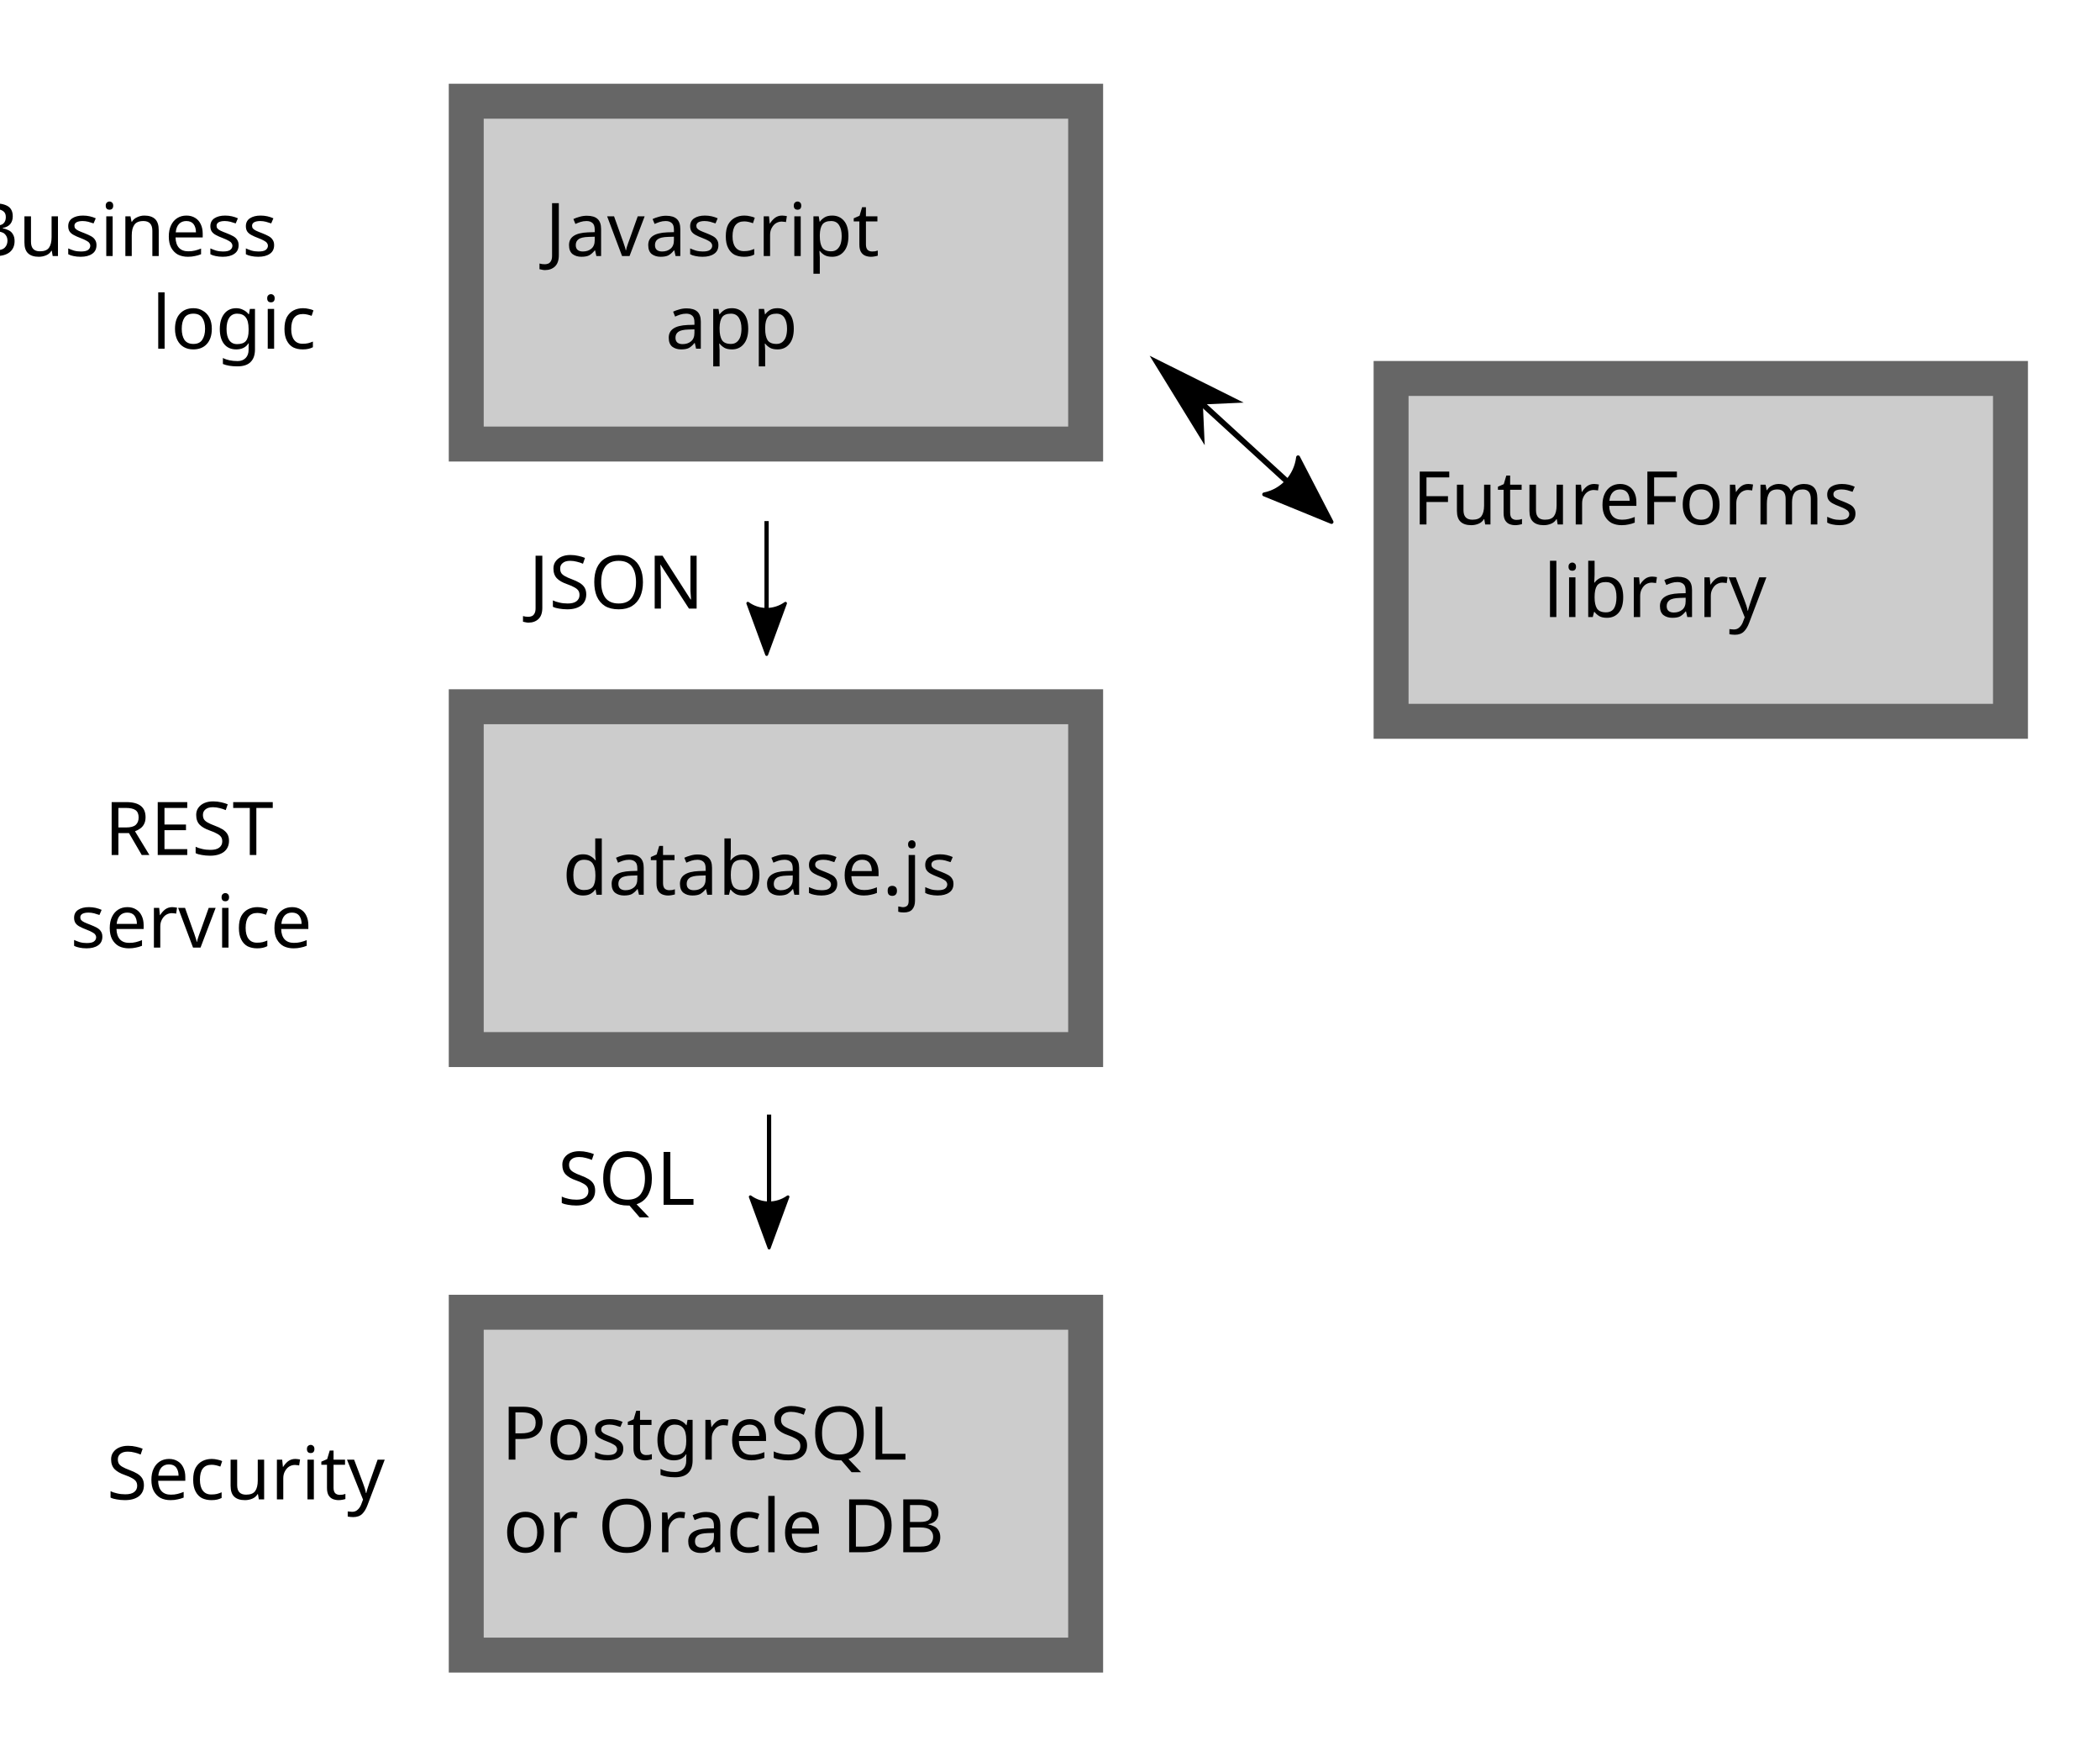
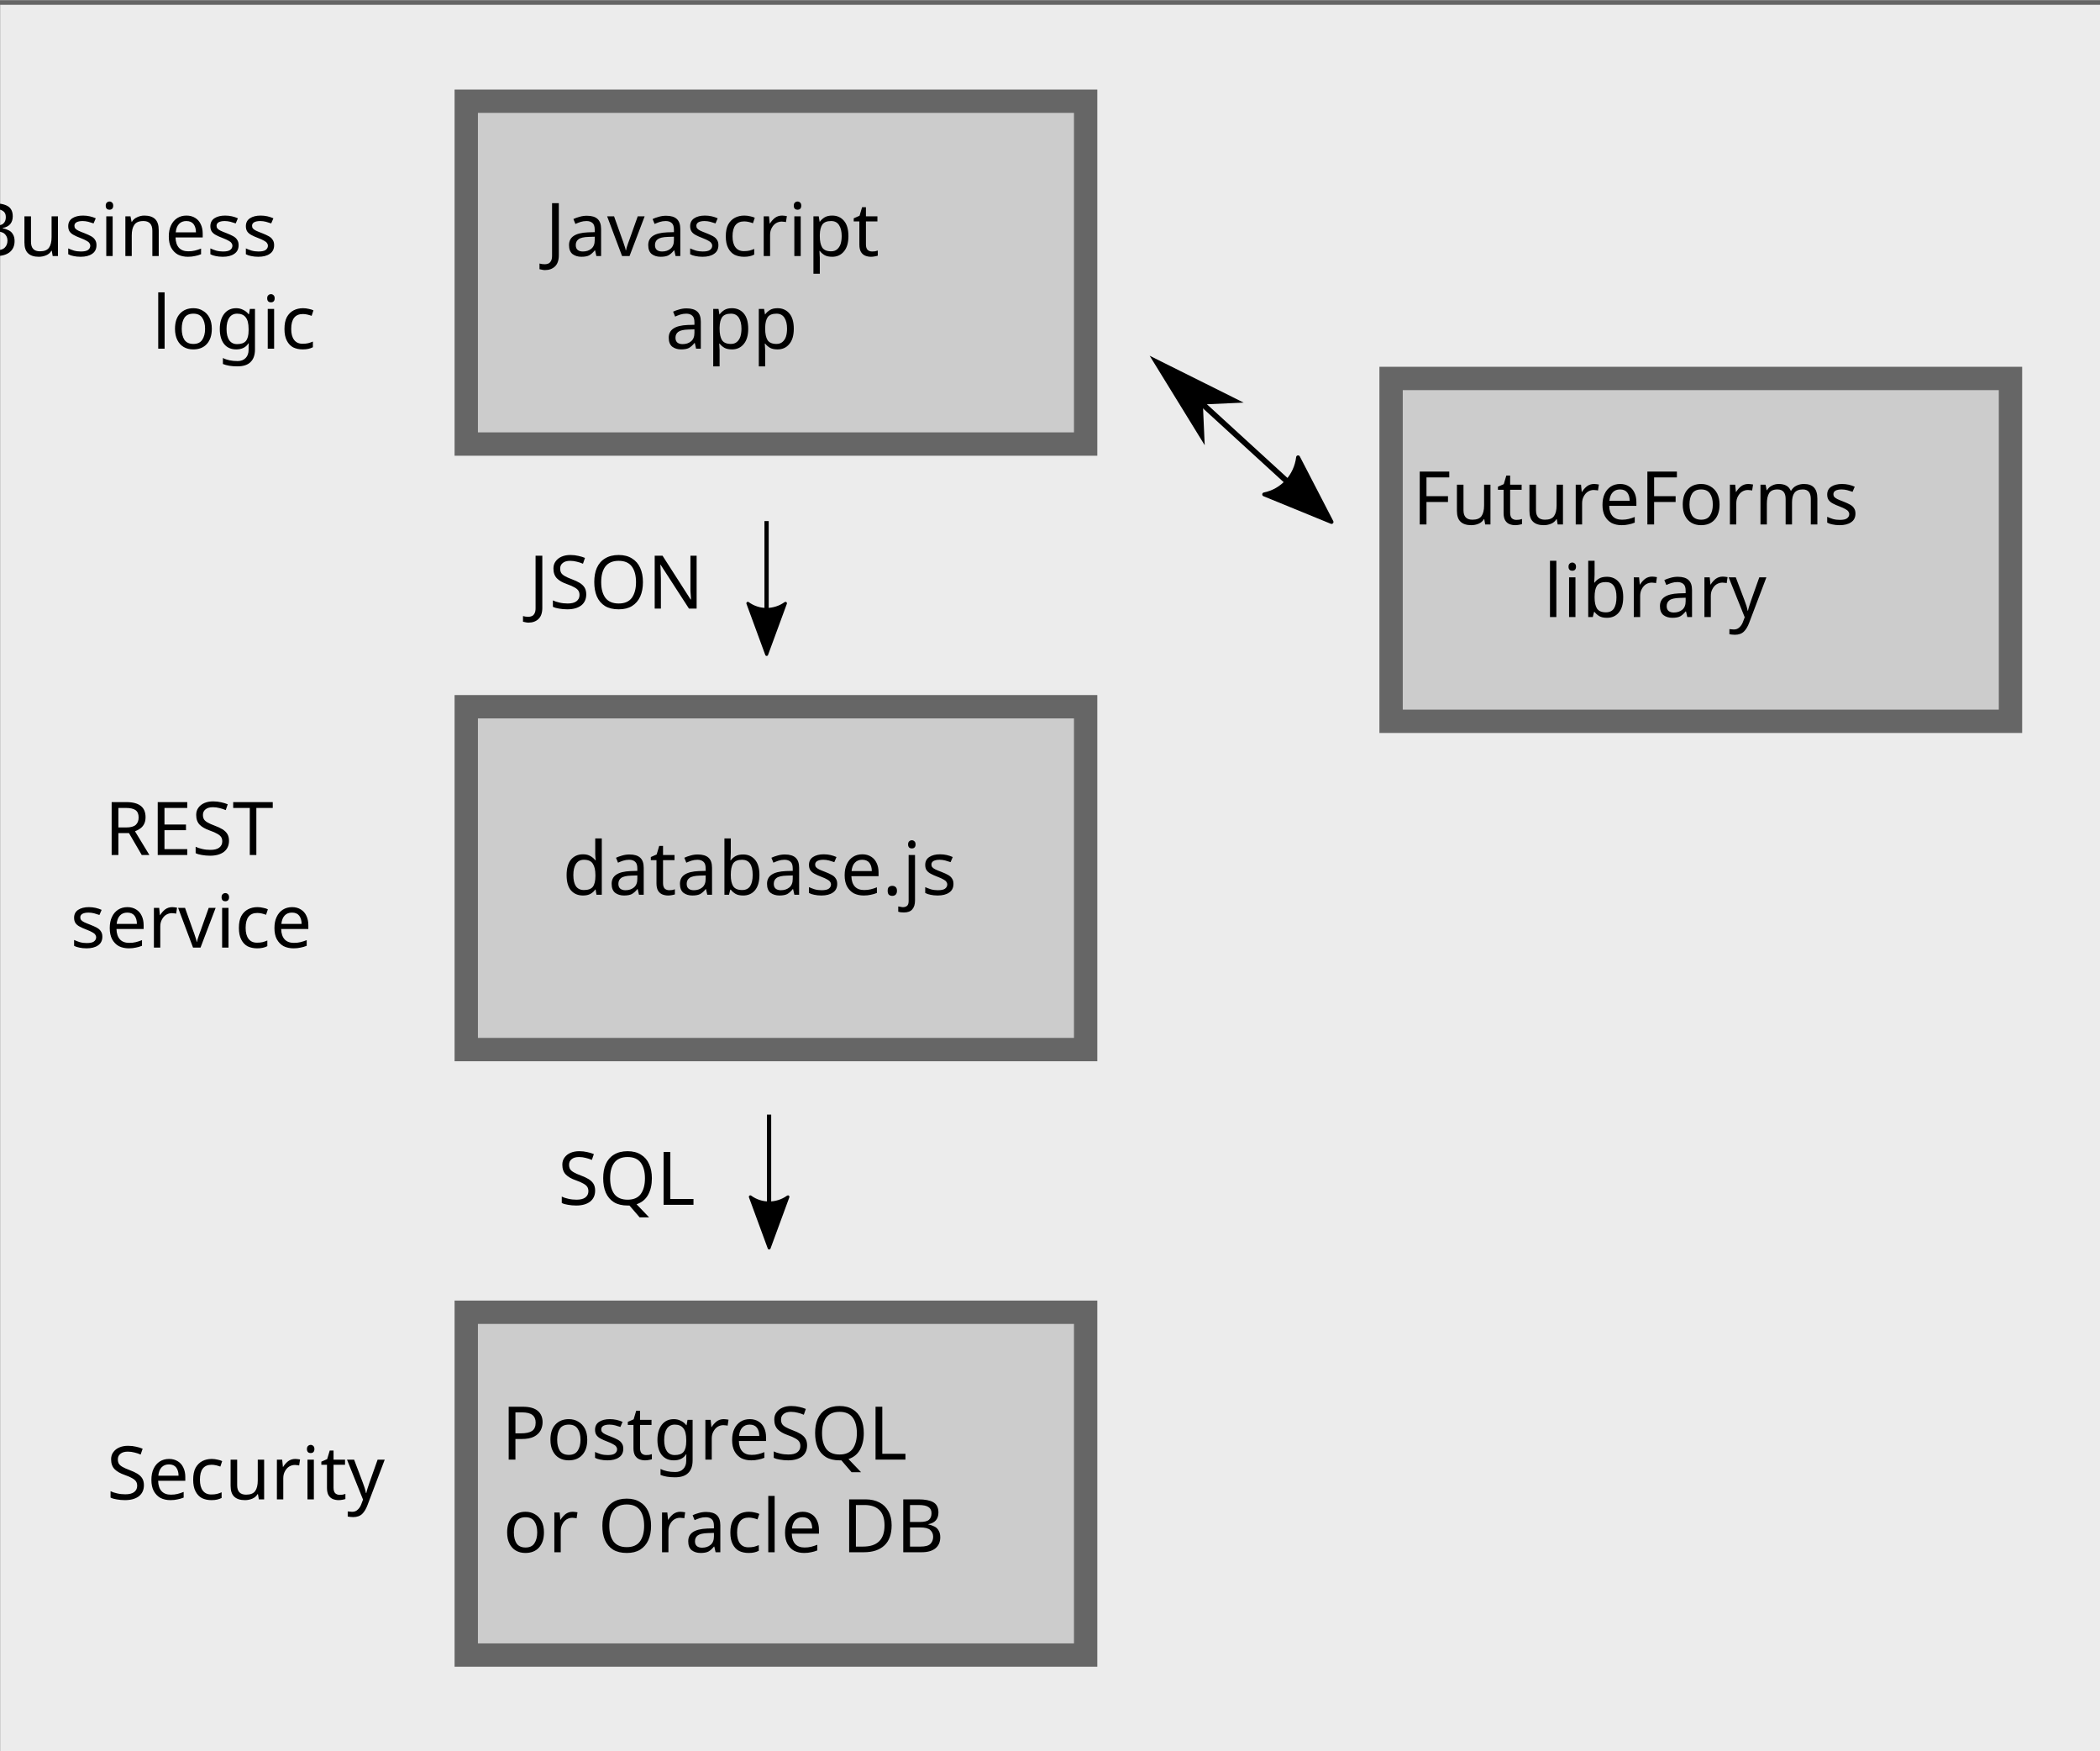
<svg xmlns="http://www.w3.org/2000/svg" width="180mm" height="150mm" viewBox="0 0 180 150" version="1.1" id="svg8">
  <defs id="defs2">
    <marker style="overflow:visible" id="marker1815" refX="0" refY="0" orient="auto">
      <path transform="matrix(-1.1,0,0,-1.1,-1.1,0)" d="M 8.719,4.034 -2.207,0.016 8.719,-4.002 c -1.745,2.372 -1.735,5.617 -6e-7,8.035 z" style="fill:#000000;fill-opacity:1;fill-rule:evenodd;stroke:#000000;stroke-width:0.625;stroke-linejoin:round;stroke-opacity:1" id="path1813" />
    </marker>
    <marker style="overflow:visible" id="Arrow2Lend" refX="0" refY="0" orient="auto">
      <path transform="matrix(-1.1,0,0,-1.1,-1.1,0)" d="M 8.719,4.034 -2.207,0.016 8.719,-4.002 c -1.745,2.372 -1.735,5.617 -6e-7,8.035 z" style="fill:#000000;fill-opacity:1;fill-rule:evenodd;stroke:#000000;stroke-width:0.625;stroke-linejoin:round;stroke-opacity:1" id="path938" />
    </marker>
    <marker style="overflow:visible" id="marker1433" refX="0" refY="0" orient="auto">
      <path transform="matrix(0.8,0,0,0.8,10,0)" style="fill:#000000;fill-opacity:1;fill-rule:evenodd;stroke:#000000;stroke-width:1pt;stroke-opacity:1" d="M 0,0 5,-5 -12.5,0 5,5 Z" id="path1431" />
    </marker>
    <marker style="overflow:visible" id="marker1381" refX="0" refY="0" orient="auto">
      <path transform="matrix(-0.8,0,0,-0.8,-10,0)" style="fill:#000000;fill-opacity:1;fill-rule:evenodd;stroke:#000000;stroke-width:1pt;stroke-opacity:1" d="M 0,0 5,-5 -12.5,0 5,5 Z" id="path1379" />
    </marker>
    <marker style="overflow:visible" id="Arrow1Lend" refX="0" refY="0" orient="auto">
      <path transform="matrix(-0.8,0,0,-0.8,-10,0)" style="fill:#000000;fill-opacity:1;fill-rule:evenodd;stroke:#000000;stroke-width:1pt;stroke-opacity:1" d="M 0,0 5,-5 -12.5,0 5,5 Z" id="path920" />
    </marker>
    <marker style="overflow:visible" id="Arrow1Mend" refX="0" refY="0" orient="auto">
      <path transform="matrix(-0.4,0,0,-0.4,-4,0)" style="fill:#000000;fill-opacity:1;fill-rule:evenodd;stroke:#000000;stroke-width:1pt;stroke-opacity:1" d="M 0,0 5,-5 -12.5,0 5,5 Z" id="path926" />
    </marker>
    <marker style="overflow:visible" id="Arrow1Lstart" refX="0" refY="0" orient="auto">
      <path transform="matrix(0.8,0,0,0.8,10,0)" style="fill:#000000;fill-opacity:1;fill-rule:evenodd;stroke:#000000;stroke-width:1pt;stroke-opacity:1" d="M 0,0 5,-5 -12.5,0 5,5 Z" id="path917" />
    </marker>
    <marker style="overflow:visible" id="Arrow2Lend-9" refX="0" refY="0" orient="auto">
      <path transform="matrix(-1.1,0,0,-1.1,-1.1,0)" d="M 8.719,4.034 -2.207,0.016 8.719,-4.002 c -1.745,2.372 -1.735,5.617 -6e-7,8.035 z" style="fill:#000000;fill-opacity:1;fill-rule:evenodd;stroke:#000000;stroke-width:0.625;stroke-linejoin:round;stroke-opacity:1" id="path938-2" />
    </marker>
    <marker style="overflow:visible" id="Arrow2Lend-9-6" refX="0" refY="0" orient="auto">
      <path transform="matrix(-1.1,0,0,-1.1,-1.1,0)" d="M 8.719,4.034 -2.207,0.016 8.719,-4.002 c -1.745,2.372 -1.735,5.617 -6e-7,8.035 z" style="fill:#000000;fill-opacity:1;fill-rule:evenodd;stroke:#000000;stroke-width:0.625;stroke-linejoin:round;stroke-opacity:1" id="path938-2-8" />
    </marker>
  </defs>
  <g id="layer1">
-     <rect style="fill:#cccccc;stroke:#666666;stroke-width:2.995;stroke-miterlimit:4;stroke-dasharray:none" id="rect833" width="53.091" height="29.379" x="39.964" y="8.673" />
-     <rect style="fill:#cccccc;stroke:#666666;stroke-width:2.995;stroke-miterlimit:4;stroke-dasharray:none" id="rect833-8" width="53.091" height="29.379" x="39.964" y="60.562" />
-     <rect style="fill:#cccccc;stroke:#666666;stroke-width:2.995;stroke-miterlimit:4;stroke-dasharray:none" id="rect833-6" width="53.091" height="29.379" x="119.236" y="32.431" />
-     <rect style="fill:#cccccc;stroke:#666666;stroke-width:2.995;stroke-miterlimit:4;stroke-dasharray:none" id="rect833-88" width="53.091" height="29.379" x="39.964" y="112.45" />
+     <rect style="fill:#ececec;stroke:#666666;stroke-width:0.4;stroke-miterlimit:4;stroke-dasharray:none;fill-opacity:1" id="rect1045" width="180.733" height="150.234" x="-0.186" y="0.211" />
+     <rect style="fill:#cccccc;stroke:#666666;stroke-width:2;stroke-miterlimit:4;stroke-dasharray:none" id="rect833" width="53.091" height="29.379" x="39.964" y="8.673" />
+     <rect style="fill:#cccccc;stroke:#666666;stroke-width:2;stroke-miterlimit:4;stroke-dasharray:none" id="rect833-8" width="53.091" height="29.379" x="39.964" y="60.562" />
+     <rect style="fill:#cccccc;stroke:#666666;stroke-width:2;stroke-miterlimit:4;stroke-dasharray:none" id="rect833-6" width="53.091" height="29.379" x="119.236" y="32.431" />
+     <rect style="fill:#cccccc;stroke:#666666;stroke-width:2;stroke-miterlimit:4;stroke-dasharray:none" id="rect833-88" width="53.091" height="29.379" x="39.964" y="112.45" />
    <text xml:space="preserve" style="font-size:6.35px;line-height:1.25;font-family:sans-serif;-inkscape-font-specification:'sans-serif, Normal';letter-spacing:0px;word-spacing:0px;stroke-width:0.265" x="66.838" y="21.94" id="text875">
      <tspan id="tspan873" x="66.838" y="21.94" style="text-align:center;text-anchor:middle;stroke-width:0.265">Javascript</tspan>
      <tspan x="66.838" y="29.877" style="text-align:center;text-anchor:middle;stroke-width:0.265" id="tspan911">app</tspan>
    </text>
    <text xml:space="preserve" style="font-size:6.35px;line-height:1.25;font-family:sans-serif;-inkscape-font-specification:'sans-serif, Normal';letter-spacing:0px;word-spacing:0px;stroke-width:0.265" x="48.223" y="76.674" id="text879">
      <tspan id="tspan877" x="48.223" y="76.674" style="stroke-width:0.265">database.js</tspan>
    </text>
    <text xml:space="preserve" style="font-size:6.35px;line-height:1.25;font-family:sans-serif;-inkscape-font-specification:'sans-serif, Normal';letter-spacing:0px;word-spacing:0px;stroke-width:0.265" x="66.159" y="125.079" id="text883">
      <tspan id="tspan881" x="66.159" y="125.079" style="text-align:center;text-anchor:middle;stroke-width:0.265">PostgreSQL</tspan>
      <tspan x="66.159" y="133.016" style="text-align:center;text-anchor:middle;stroke-width:0.265" id="tspan885">or Oracle DB</tspan>
    </text>
    <text xml:space="preserve" style="font-size:6.35px;line-height:1.25;font-family:sans-serif;-inkscape-font-specification:'sans-serif, Normal';letter-spacing:0px;word-spacing:0px;stroke-width:0.265" x="145.987" y="44.939" id="text875-1">
      <tspan id="tspan873-4" x="145.987" y="44.939" style="text-align:center;text-anchor:middle;stroke-width:0.265">FutureForms</tspan>
      <tspan x="145.987" y="52.877" style="text-align:center;text-anchor:middle;stroke-width:0.265" id="tspan1937">library</tspan>
    </text>
    <path style="fill:none;stroke:#000000;stroke-width:0.365;stroke-linecap:butt;stroke-linejoin:miter;stroke-miterlimit:4;stroke-dasharray:none;stroke-opacity:1;marker-end:url(#Arrow2Lend)" d="M 65.707,44.653 V 55.6" id="path1347" />
    <path style="fill:none;stroke:#000000;stroke-width:0.365;stroke-linecap:butt;stroke-linejoin:miter;stroke-miterlimit:4;stroke-dasharray:none;stroke-opacity:1;marker-end:url(#Arrow2Lend-9)" d="M 65.92,95.514 V 106.461" id="path1347-0" />
    <path style="fill:none;stroke:#000000;stroke-width:0.487;stroke-linecap:butt;stroke-linejoin:miter;stroke-miterlimit:4;stroke-dasharray:none;stroke-opacity:1;marker-start:url(#marker1433);marker-end:url(#Arrow2Lend-9-6)" d="M 99.24,31.122 113.648,44.298" id="path1347-0-9" />
    <text xml:space="preserve" style="font-size:6.35px;line-height:1.25;font-family:sans-serif;-inkscape-font-specification:'sans-serif, Normal';letter-spacing:0px;word-spacing:0px;stroke-width:0.265" x="35.346" y="21.94" id="text1941">
      <tspan id="tspan1939" x="35.346" y="21.94" style="text-align:end;text-anchor:end;stroke-width:0.265">Business</tspan>
      <tspan x="35.346" y="29.877" style="text-align:end;text-anchor:end;stroke-width:0.265" id="tspan1995">logic</tspan>
    </text>
    <text xml:space="preserve" style="font-size:6.35px;line-height:1.25;font-family:sans-serif;-inkscape-font-specification:'sans-serif, Normal';letter-spacing:0px;word-spacing:0px;stroke-width:0.265" x="9.149" y="128.488" id="text1945">
      <tspan id="tspan1943" x="9.149" y="128.488" style="stroke-width:0.265">Security</tspan>
    </text>
    <text xml:space="preserve" style="font-size:6.35px;line-height:1.25;font-family:sans-serif;-inkscape-font-specification:'sans-serif, Normal';letter-spacing:0px;word-spacing:0px;stroke-width:0.265" x="45.327" y="52.152" id="text2065">
      <tspan id="tspan2063" x="45.327" y="52.152" style="stroke-width:0.265">JSON</tspan>
    </text>
    <text xml:space="preserve" style="font-size:6.35px;line-height:1.25;font-family:sans-serif;-inkscape-font-specification:'sans-serif, Normal';letter-spacing:0px;word-spacing:0px;stroke-width:0.265" x="47.823" y="103.24" id="text2069">
      <tspan id="tspan2067" x="47.823" y="103.24" style="stroke-width:0.265">SQL</tspan>
    </text>
    <text xml:space="preserve" style="font-size:6.35px;line-height:1.25;font-family:sans-serif;-inkscape-font-specification:'sans-serif, Normal';letter-spacing:0px;word-spacing:0px;stroke-width:0.265" x="35.017" y="73.265" id="text2085">
      <tspan id="tspan2083" x="35.017" y="73.265" style="text-align:end;text-anchor:end;stroke-width:0.265">REST</tspan>
      <tspan x="35.017" y="81.203" style="text-align:end;text-anchor:end;stroke-width:0.265" id="tspan2087">service</tspan>
    </text>
  </g>
</svg>
